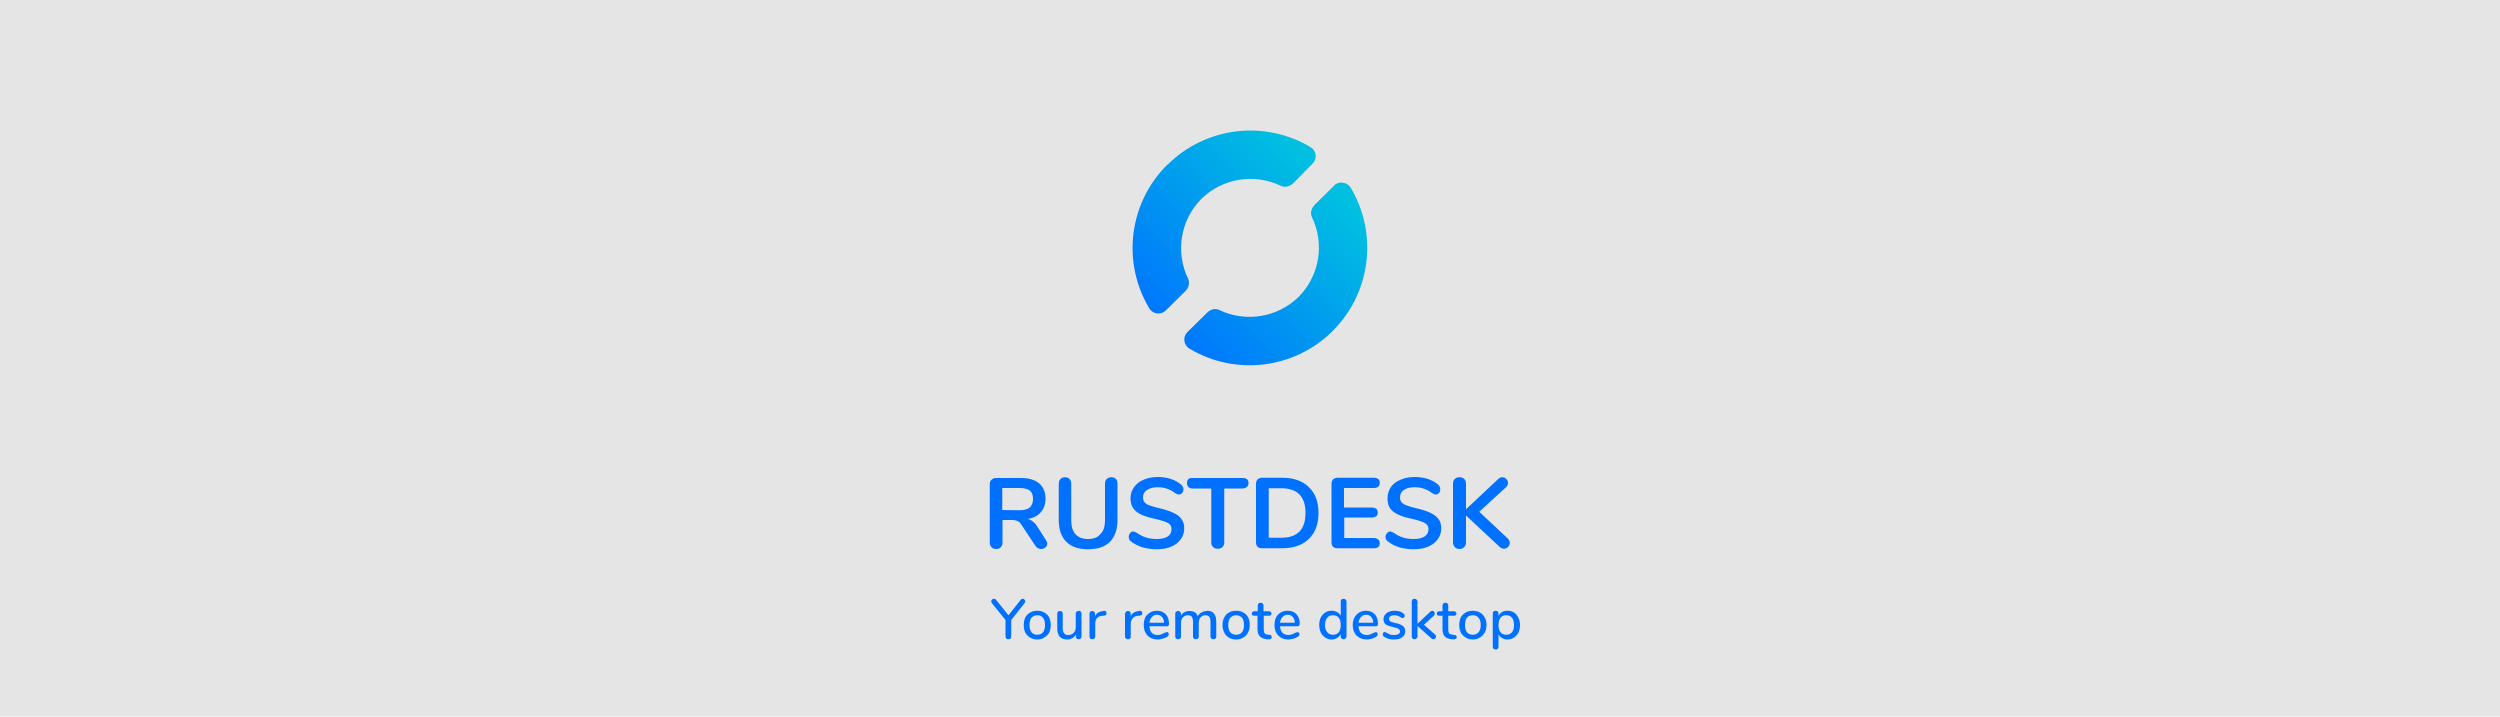
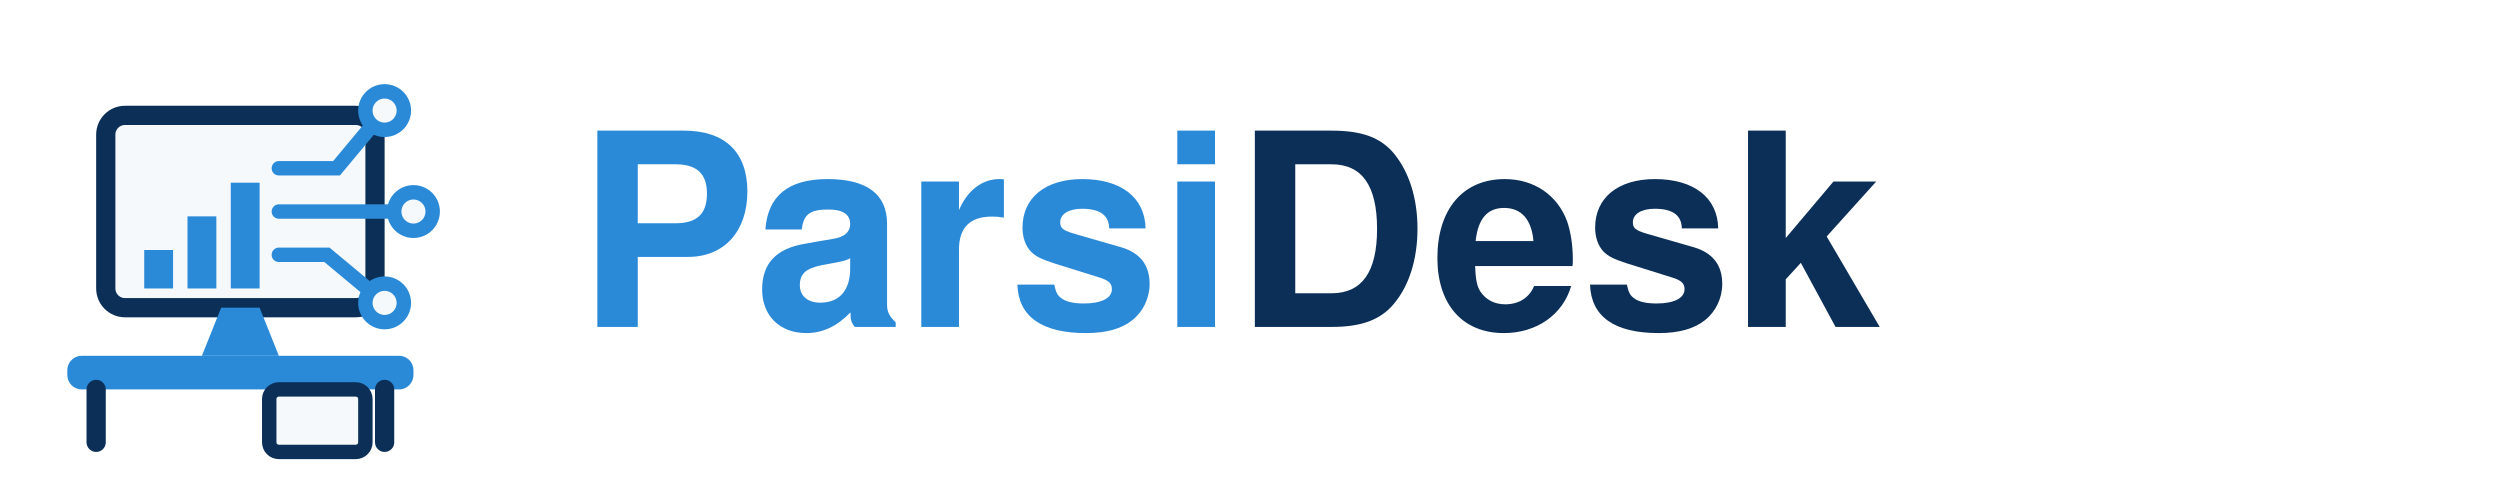
- <svg xmlns="http://www.w3.org/2000/svg" xmlns:xlink="http://www.w3.org/1999/xlink" xml:space="preserve" width="1000" height="286.6" style="clip-rule:evenodd;fill-rule:evenodd;stroke-linejoin:round;stroke-miterlimit:1.414">
-   <path d="M0 0h1000v286.6H0z" style="opacity:1;fill:#e5e5e5;fill-opacity:1;fill-rule:evenodd;stroke:none;stroke-width:.143px;stroke-linecap:butt;stroke-linejoin:miter;stroke-miterlimit:4;stroke-dasharray:none;stroke-dashoffset:0;stroke-opacity:1;marker:none" />
-   <defs>
-     <linearGradient xlink:href="#a" id="c" x1=".1" x2=".8" y1=".9" y2=".2" gradientTransform="matrix(94.00173 0 0 93.99768 453 52.2)" gradientUnits="userSpaceOnUse" />
-     <linearGradient id="a" x1=".1" x2=".8" y1=".9" y2=".2" gradientTransform="matrix(26.301 0 0 26.331 90.7 911.8)" gradientUnits="userSpaceOnUse">
-       <stop offset="0" stop-color="#004ba6" style="stop-color:#0071ff;stop-opacity:1" />
-       <stop offset="1" stop-color="#00bfe1" style="stop-color:#00bfe1;stop-opacity:1" />
-     </linearGradient>
-     <path id="b" d="M412.8 154.2h247V204h-247z" />
-   </defs>
-   <g style="clip-rule:evenodd;fill-rule:evenodd;stroke-linejoin:round;stroke-miterlimit:1.414">
-     <g style="font-size:40px;line-height:1.25;white-space:pre;shape-inside:url(#b);fill:#0071ff" transform="translate(-20 28.7)">
-       <path d="M438.4 187.4q.5.7.5 1.4 0 .9-.8 1.5-.7.6-1.7.6-.6 0-1.2-.3t-1-.9l-5.3-8q-.8-1.4-1.7-1.9-1-.5-2.4-.5H421v9q0 1.2-.7 1.9-.6.7-1.8.7-1.2 0-1.9-.7t-.7-2V165q0-1.2.7-1.8.7-.7 1.8-.7h10q4.8 0 7.3 2.2 2.5 2.1 2.5 6.1 0 3.3-1.9 5.4-1.8 2.1-5.2 2.7 1.2.3 2 1 1 .7 1.8 2zm-10.8-12q3 0 4.3-1.1 1.3-1.2 1.3-3.4 0-2.4-1.3-3.4-1.4-1-4.3-1h-6.7v8.8zm27.7 15.6q-5.8 0-8.8-3-3-3-3-8.8v-14.4q0-1.2.7-1.9.6-.7 1.8-.7 1.2 0 1.8.7.7.7.7 1.9v14.7q0 3.6 1.7 5.5 1.8 1.9 5 1.9 3.4 0 5-2 1.8-1.8 1.8-5.4v-14.7q0-1.2.7-1.9t1.8-.7q1.2 0 1.9.7.6.7.6 1.9v14.4q0 5.7-3 8.8-3 3-8.7 3zm27.4 0q-3 0-5.8-.8-2.7-.9-4.5-2.3-.9-.6-.9-1.9 0-.8.5-1.4.5-.7 1.2-.7t1.6.6q1.8 1.2 3.6 1.8 2 .6 4.2.6 3 0 4.5-1t1.5-3q0-1.6-1.4-2.4-1.5-.8-4.9-1.6-3.5-.7-5.7-1.7t-3.3-2.6q-1.1-1.5-1.1-4 0-2.4 1.4-4.4 1.4-2 3.8-3 2.6-1.1 5.7-1.1 5.7 0 9.3 3 .5.4.7.9.3.4.3 1 0 .9-.6 1.5-.4.6-1.1.6l-.8-.1-.9-.5q-1.6-1.2-3.2-1.7-1.5-.6-3.7-.6-2.7 0-4.3 1.1-1.6 1-1.6 3 0 1.7 1.4 2.6 1.4.8 4.8 1.6 3.5.8 5.7 1.8 2.3 1 3.4 2.5 1.2 1.5 1.2 3.8 0 2.5-1.4 4.4-1.3 1.9-3.9 3-2.4 1-5.7 1zm24.4-.2q-1.2 0-1.9-.7t-.7-1.8v-21.6h-7.3q-2.4 0-2.4-2.2t2.4-2H517q2.4 0 2.4 2t-2.4 2.2h-7.3v21.6q0 1.1-.7 1.8t-1.9.7zm17.8-.2q-1.2 0-1.9-.6-.6-.7-.6-1.8v-23.3q0-1.2.6-1.8.7-.7 1.9-.7h8q6.8 0 10.6 3.7 3.9 3.7 3.9 10.4t-3.9 10.4q-3.8 3.7-10.7 3.7zm7.6-4.2q9.7 0 9.7-9.9t-9.7-9.9h-5v19.8zm22.5 4.2q-1.1 0-1.8-.6-.6-.7-.6-1.8v-23.3q0-1.2.6-1.8.7-.7 1.8-.7h14.5q1.1 0 1.8.5.6.6.6 1.5 0 1-.6 1.6-.7.5-1.8.5h-11.9v7.8h11q1.2 0 1.9.5.6.5.6 1.5t-.6 1.5-1.8.5h-11v8.2h11.8q1.1 0 1.8.6.6.5.6 1.5t-.6 1.5-1.8.5zm30.5.4q-3.1 0-5.9-.8-2.7-.9-4.4-2.3-1-.6-1-1.9 0-.8.6-1.4.5-.7 1.2-.7t1.6.6q1.7 1.2 3.6 1.8 1.9.6 4.2.6 2.9 0 4.4-1 1.6-1 1.6-3 0-1.6-1.5-2.4-1.4-.8-4.8-1.6-3.5-.7-5.7-1.7t-3.4-2.6q-1-1.5-1-4 0-2.4 1.3-4.4 1.4-2 3.9-3 2.5-1.1 5.6-1.1 5.8 0 9.4 3 .5.4.7.9.2.4.2 1 0 .9-.5 1.5t-1.2.6l-.7-.1-.9-.5q-1.6-1.2-3.2-1.7-1.5-.6-3.8-.6-2.7 0-4.3 1.1-1.5 1-1.5 3 0 1.7 1.4 2.6 1.4.8 4.7 1.6 3.6.8 5.8 1.8 2.2 1 3.4 2.5 1.2 1.5 1.2 3.8 0 2.5-1.4 4.4-1.4 1.9-3.9 3-2.5 1-5.7 1zm37.6-4.3q.8.8.8 1.8 0 .9-.7 1.6-.7.7-1.6.7-1 0-1.9-.9l-13.3-12.4v10.8q0 1.1-.7 1.8-.7.8-1.9.8t-1.9-.8q-.7-.7-.7-1.8v-23.5q0-1.2.7-1.9t1.9-.7q1.2 0 1.9.7t.7 1.9V175l12.9-12.1q.7-.7 1.6-.7 1 0 1.6.7.7.7.7 1.6t-.8 1.7l-10.7 9.8z" aria-label="RUSTDESK" style="font-weight:700;font-family:Nunito;-inkscape-font-specification:&quot;Nunito Bold&quot;" />
-     </g>
-     <g style="font-size:22.667px;line-height:1.25;fill:#0071ff">
-       <path d="M390.8 212.4q.3-.4.7-.4.5 0 .8.3.3.4.3.8t-.3.7l-5.3 6.7v6.5q0 .6-.4 1-.3.2-.8.2t-.8-.3q-.3-.3-.3-.9v-6.5l-5.4-6.7q-.3-.3-.3-.7 0-.5.3-.8.4-.3.8-.3.5 0 .8.4l5 6.2zm6.6 15.9q-1.6 0-2.9-.8-1.2-.7-1.9-2-.6-1.3-.6-3t.6-3q.7-1.3 2-2 1.2-.7 2.8-.7t2.8.7q1.3.7 2 2 .6 1.3.6 3t-.6 3q-.7 1.3-2 2-1.2.8-2.8.8zm0-1.9q1.5 0 2.3-1 .8-1 .8-2.9t-.8-2.9q-.8-1-2.3-1t-2.3 1q-.8 1-.8 3 0 1.8.8 2.8.8 1 2.3 1zm16.5-9.6q.6 0 .9.3.3.3.3.8v9.2q0 .5-.3.8-.4.3-.9.3t-.8-.3q-.2-.3-.2-.7v-.9q-.6 1-1.5 1.5-1 .5-2 .5-4 0-4-4.5V218q0-.5.2-.8.3-.3.9-.3.5 0 .8.3.3.3.3.8v5.9q0 1.3.6 2 .5.6 1.6.6 1.4 0 2.2-.9.8-.8.8-2.3V218q0-.5.3-.8.3-.3.8-.3zm10.2 0q1 0 1 1 0 .4-.2.7-.2.2-.9.3h-.6q-1.5.2-2.2 1-.6 1-.6 2.1v5.2q0 .6-.4.8-.3.3-.8.3t-.8-.3q-.3-.2-.3-.8V218q0-.5.3-.8.3-.3.8-.3t.8.3q.3.3.3.8v1q.4-1 1.3-1.5t2-.6zm14.3 0q1 0 1 1 0 .4-.2.7l-.9.3h-.7q-1.4.2-2 1-.8 1-.8 2.1v5.2q0 .6-.3.8-.3.3-.8.3t-.8-.3q-.4-.2-.4-.8V218q0-.5.4-.8.3-.3.8-.3t.8.3q.3.3.3.8v1q.4-1 1.3-1.5.8-.5 2-.6zm10.9 8.5q.3 0 .5.3.2.2.2.6 0 .6-.8 1.1-.8.5-1.8.7-.9.3-1.7.3-2.7 0-4.2-1.6-1.5-1.5-1.5-4.2 0-1.7.6-3 .7-1.3 2-2 1.1-.7 2.7-.7 2.2 0 3.5 1.4 1.3 1.4 1.3 3.8 0 1-.8 1h-7q.2 3.5 3.3 3.5.9 0 1.5-.3l1.3-.6.4-.1.5-.2zm-4-6.9q-1.3 0-2 .9-.9.8-1 2.3h5.8q0-1.5-.8-2.3-.7-.9-2-.9zm20-1.6q3.7 0 3.7 4.4v6q0 .4-.3.7-.3.3-.8.3t-.9-.3q-.3-.3-.3-.8v-5.9q0-1.3-.5-2-.5-.6-1.5-.6-1.3 0-2 .9-.7.8-.7 2.3v5.3q0 .5-.3.8-.4.3-.9.3t-.8-.3q-.3-.3-.3-.8v-5.9q0-1.3-.5-2-.5-.6-1.6-.6-1.2 0-2 .9-.7.8-.7 2.3v5.3q0 .5-.3.8-.3.3-.8.3t-.9-.3q-.3-.3-.3-.8V218q0-.5.3-.8.4-.3.9-.3.4 0 .7.3.4.3.4.8v.8q.5-1 1.3-1.4 1-.5 2-.5 1.3 0 2.2.5.8.5 1.2 1.6.5-1 1.5-1.5 1-.6 2.2-.6zm11.7 11.5q-1.7 0-3-.8-1.2-.7-1.8-2-.7-1.3-.7-3t.7-3q.6-1.3 1.9-2 1.2-.7 2.9-.7t2.8.7q1.3.7 2 2 .6 1.3.6 3t-.7 3q-.6 1.3-1.9 2-1.2.8-2.8.8zm0-1.9q1.5 0 2.3-1 .8-1 .8-2.9t-.8-2.9q-.9-1-2.3-1t-2.4 1q-.8 1-.8 3 0 1.8.8 2.8.8 1 2.4 1zm13.3 0q.5.1.7.3.2.2.2.6 0 .5-.3.7-.4.3-1 .2h-.7q-1.8-.2-2.7-1.1-1-1-1-3v-5.3h-1.3q-1 0-1-.9 0-.4.3-.6.3-.3.7-.3h1.4v-2.3q0-.5.3-.8.3-.3.8-.3t.9.3q.3.3.3.8v2.3h2.2q.5 0 .7.3.3.2.3.6 0 .4-.3.7-.2.2-.7.2H488v5.5q0 1 .4 1.6.5.4 1.4.5zm11.2-1q.4 0 .6.2.2.2.2.6 0 .6-.8 1.1-.8.5-1.8.7-1 .3-1.8.3-2.6 0-4.1-1.6-1.5-1.5-1.5-4.2 0-1.7.6-3 .7-1.3 1.9-2t2.8-.7q2.2 0 3.5 1.4 1.3 1.4 1.3 3.8 0 1-.9 1h-7q.3 3.5 3.4 3.5.9 0 1.5-.3l1.3-.6.3-.1.5-.2zm-3.9-7q-1.3 0-2.1.9-.8.8-1 2.3h5.9q0-1.5-.8-2.3-.7-.9-2-.9zm22.3-6.4q.5 0 .8.3.4.3.4.8v14q0 .5-.4.8-.3.3-.8.3t-.8-.3q-.3-.3-.3-.8v-1q-.5 1-1.5 1.6-1 .6-2.2.6-1.4 0-2.5-.8-1.1-.7-1.8-2-.6-1.3-.6-3 0-1.8.6-3 .7-1.3 1.8-2 1-.7 2.5-.7 1.3 0 2.2.5 1 .5 1.5 1.5V213q0-.4.3-.7.3-.3.8-.3zm-4.2 14.4q1.5 0 2.3-1 .8-1 .8-2.9t-.8-2.9q-.8-1-2.3-1t-2.3 1q-.9 1-.9 2.9 0 1.8.9 2.9.8 1 2.3 1zm17.2-1q.3 0 .5.2t.2.6q0 .6-.8 1.1-.8.5-1.7.7-1 .3-1.8.3-2.6 0-4.2-1.6-1.5-1.5-1.5-4.2 0-1.7.7-3t1.9-2q1.2-.7 2.7-.7 2.2 0 3.5 1.4 1.3 1.4 1.3 3.8 0 1-.8 1h-7q.2 3.5 3.4 3.5.8 0 1.4-.3.7-.2 1.3-.6l.4-.1.5-.2zm-4-7q-1.2 0-2 .9-.8.8-1 2.3h5.9q-.1-1.5-.8-2.3-.7-.9-2-.9zm11.2 9.9q-2.3 0-3.8-1-.4-.2-.6-.5l-.1-.6q0-.4.2-.6.2-.3.5-.3t1 .4l1.2.6q.7.2 1.7.2t1.7-.4q.6-.4.6-1 0-.5-.3-.8-.2-.3-.8-.5l-1.7-.5q-2-.4-3-1.1-.8-.8-.8-2 0-1 .6-1.8t1.6-1.2q1-.4 2.2-.4 1 0 1.8.2.9.2 1.5.7.8.5.8 1.1 0 .4-.3.7-.2.2-.5.2h-.4q-.2 0-.5-.4l-1.2-.5q-.5-.2-1.3-.2-1 0-1.5.4-.6.4-.6 1 0 .7.5 1 .6.4 2 .7 1.6.3 2.4.8.9.4 1.2 1 .4.6.4 1.5 0 1.5-1.2 2.4-1.2.9-3.3.9zm16.4-2q.4.3.4.8t-.3.8q-.3.3-.7.3-.5 0-.8-.3l-5.6-5v4.2q0 .5-.4.8-.3.3-.8.3t-.8-.3q-.3-.3-.3-.8v-14q0-.5.3-.8.3-.3.8-.3t.8.3q.4.3.4.8v8.9l5.1-4.8q.4-.4.8-.4t.7.3q.3.4.3.8t-.3.8l-4 3.7zm7.7.2q.5 0 .7.2.3.2.3.6 0 .5-.4.7-.3.3-1 .2h-.6q-1.9-.2-2.8-1.1-.9-1-.9-3v-5.3h-1.3q-1 0-1-.9 0-.4.2-.6.3-.3.8-.3h1.3v-2.3q0-.5.3-.8.3-.3.9-.3.5 0 .8.3.3.3.3.8v2.3h2.3q.4 0 .7.3.3.2.3.6 0 .4-.3.7-.3.2-.7.2h-2.3v5.5q0 1 .4 1.6.5.4 1.4.5zm7.4 1.8q-1.6 0-2.8-.8-1.3-.7-2-2-.6-1.3-.6-3t.6-3q.7-1.3 2-2 1.2-.7 2.8-.7t2.9.7q1.2.7 1.9 2t.7 3q0 1.7-.7 3t-2 2q-1.1.8-2.8.8zm0-1.9q1.5 0 2.3-1 .9-1 .9-2.9t-.9-2.9q-.8-1-2.3-1t-2.3 1q-.8 1-.8 3 0 1.8.8 2.8.8 1 2.3 1zm14-9.6q1.4 0 2.5.7t1.7 2q.7 1.3.7 3 0 1.8-.6 3t-1.8 2q-1.1.8-2.6.8-1.2 0-2.2-.6-.9-.5-1.4-1.5v5q0 .5-.3.8-.3.3-.8.3t-.9-.3q-.3-.3-.3-.8v-13.3q0-.5.3-.8.3-.3.9-.3.5 0 .8.3.3.3.3.8v1q.5-1 1.4-1.6 1-.5 2.2-.5zm-.6 9.6q1.5 0 2.3-1 .8-1 .8-2.8 0-2-.8-3t-2.3-1q-1.5 0-2.3 1-.8 1-.8 3 0 1.8.8 2.8.8 1 2.3 1z" aria-label="Your remote desktop" style="font-weight:600;font-family:Nunito;-inkscape-font-specification:&quot;Nunito Semi-Bold&quot;" transform="translate(17.5 27.5)" />
-     </g>
+ <svg xmlns="http://www.w3.org/2000/svg" viewBox="0 0 520 100" width="520" height="100">
+   <g transform="translate(0 0)">
+     <rect x="22" y="24" width="56" height="40" rx="4" fill="#f5f9fc" stroke="#0b2f57" stroke-width="4" />
+     <path d="M46 64h8l4 10H42z" fill="#2a8ad8" />
+     <rect x="14" y="74" width="72" height="7" rx="3" fill="#2a8ad8" />
+     <path d="M20 81v11M80 81v11" stroke="#0b2f57" stroke-width="4" stroke-linecap="round" />
+     <rect x="56" y="81" width="20" height="13" rx="2" fill="#f5f9fc" stroke="#0b2f57" stroke-width="3" />
+     <rect x="30" y="52" width="6" height="8" fill="#2a8ad8" />
+     <rect x="39" y="45" width="6" height="15" fill="#2a8ad8" />
+     <rect x="48" y="38" width="6" height="22" fill="#2a8ad8" />
+     <path d="M58 35h12l10-12M58 44h26M58 53h10l12 10" fill="none" stroke="#2a8ad8" stroke-width="3" stroke-linecap="round" />
+     <circle cx="80" cy="23" r="4" fill="#f5f9fc" stroke="#2a8ad8" stroke-width="3" />
+     <circle cx="86" cy="44" r="4" fill="#f5f9fc" stroke="#2a8ad8" stroke-width="3" />
+     <circle cx="80" cy="63" r="4" fill="#f5f9fc" stroke="#2a8ad8" stroke-width="3" />
  </g>
-   <path fill="url(#b)" d="m533.7 74.2-7.7 7.6c-1.4 1.3-2 3.2-1.3 4.9a28 28 0 0 1-5.2 32 28.1 28.1 0 0 1-32 5.2c-1.7-.7-3.5 0-4.7 1.2l-7.9 7.8a4.2 4.2 0 0 0 .8 6.5 47 47 0 0 0 64.6-64.3 4.2 4.2 0 0 0-3-2 4.2 4.2 0 0 0-3.6 1zM467 65.8a46.9 46.9 0 0 0-7.3 57.5 4.2 4.2 0 0 0 6.6.9l7.7-7.6c1.4-1.3 2-3.2 1.3-5a28 28 0 0 1 5.2-32 28.1 28.1 0 0 1 32-5.2c1.6.7 3.5.1 4.7-1l7.9-8a4.2 4.2 0 0 0-.8-6.5 47 47 0 0 0-57.4 7.1z" style="isolation:isolate;fill:url(#c);stroke-width:.988" />
+   <text x="120" y="68" font-family="Segoe UI, Helvetica, Arial, sans-serif" font-size="56" font-weight="600" fill="#0b2f57">
+     <tspan fill="#2a8ad8">Parsi</tspan>Desk</text>
</svg>
